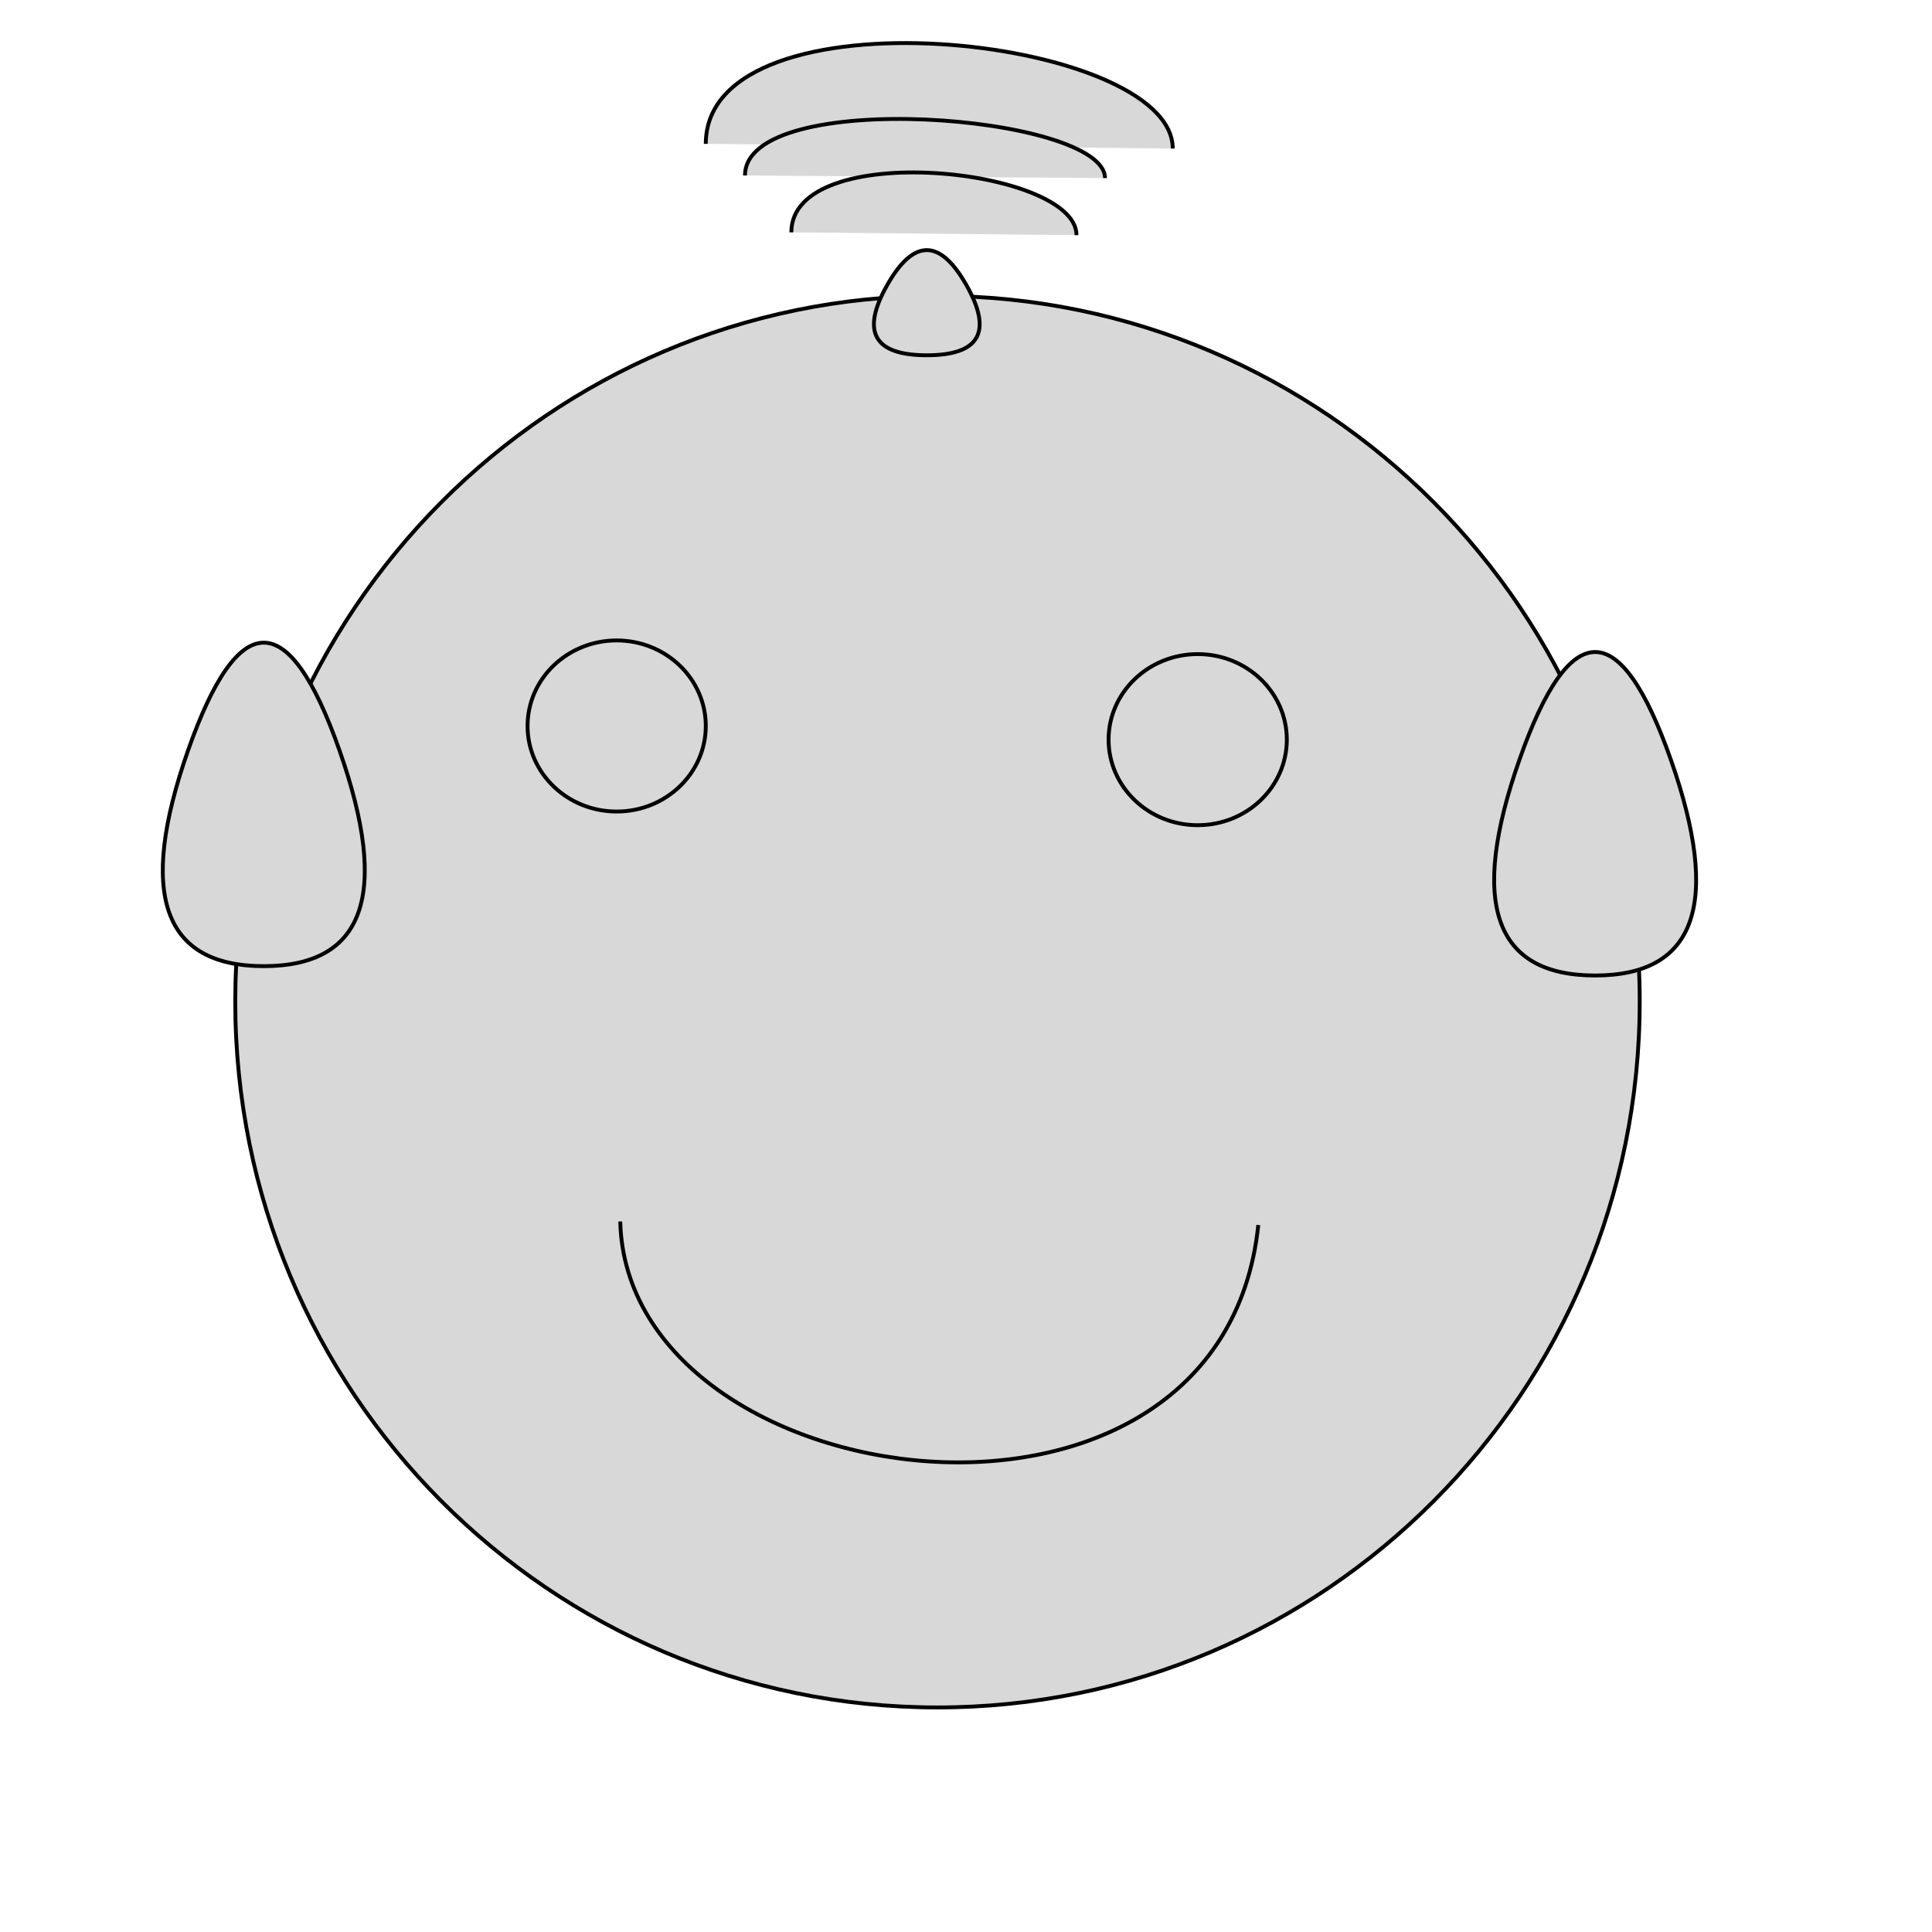
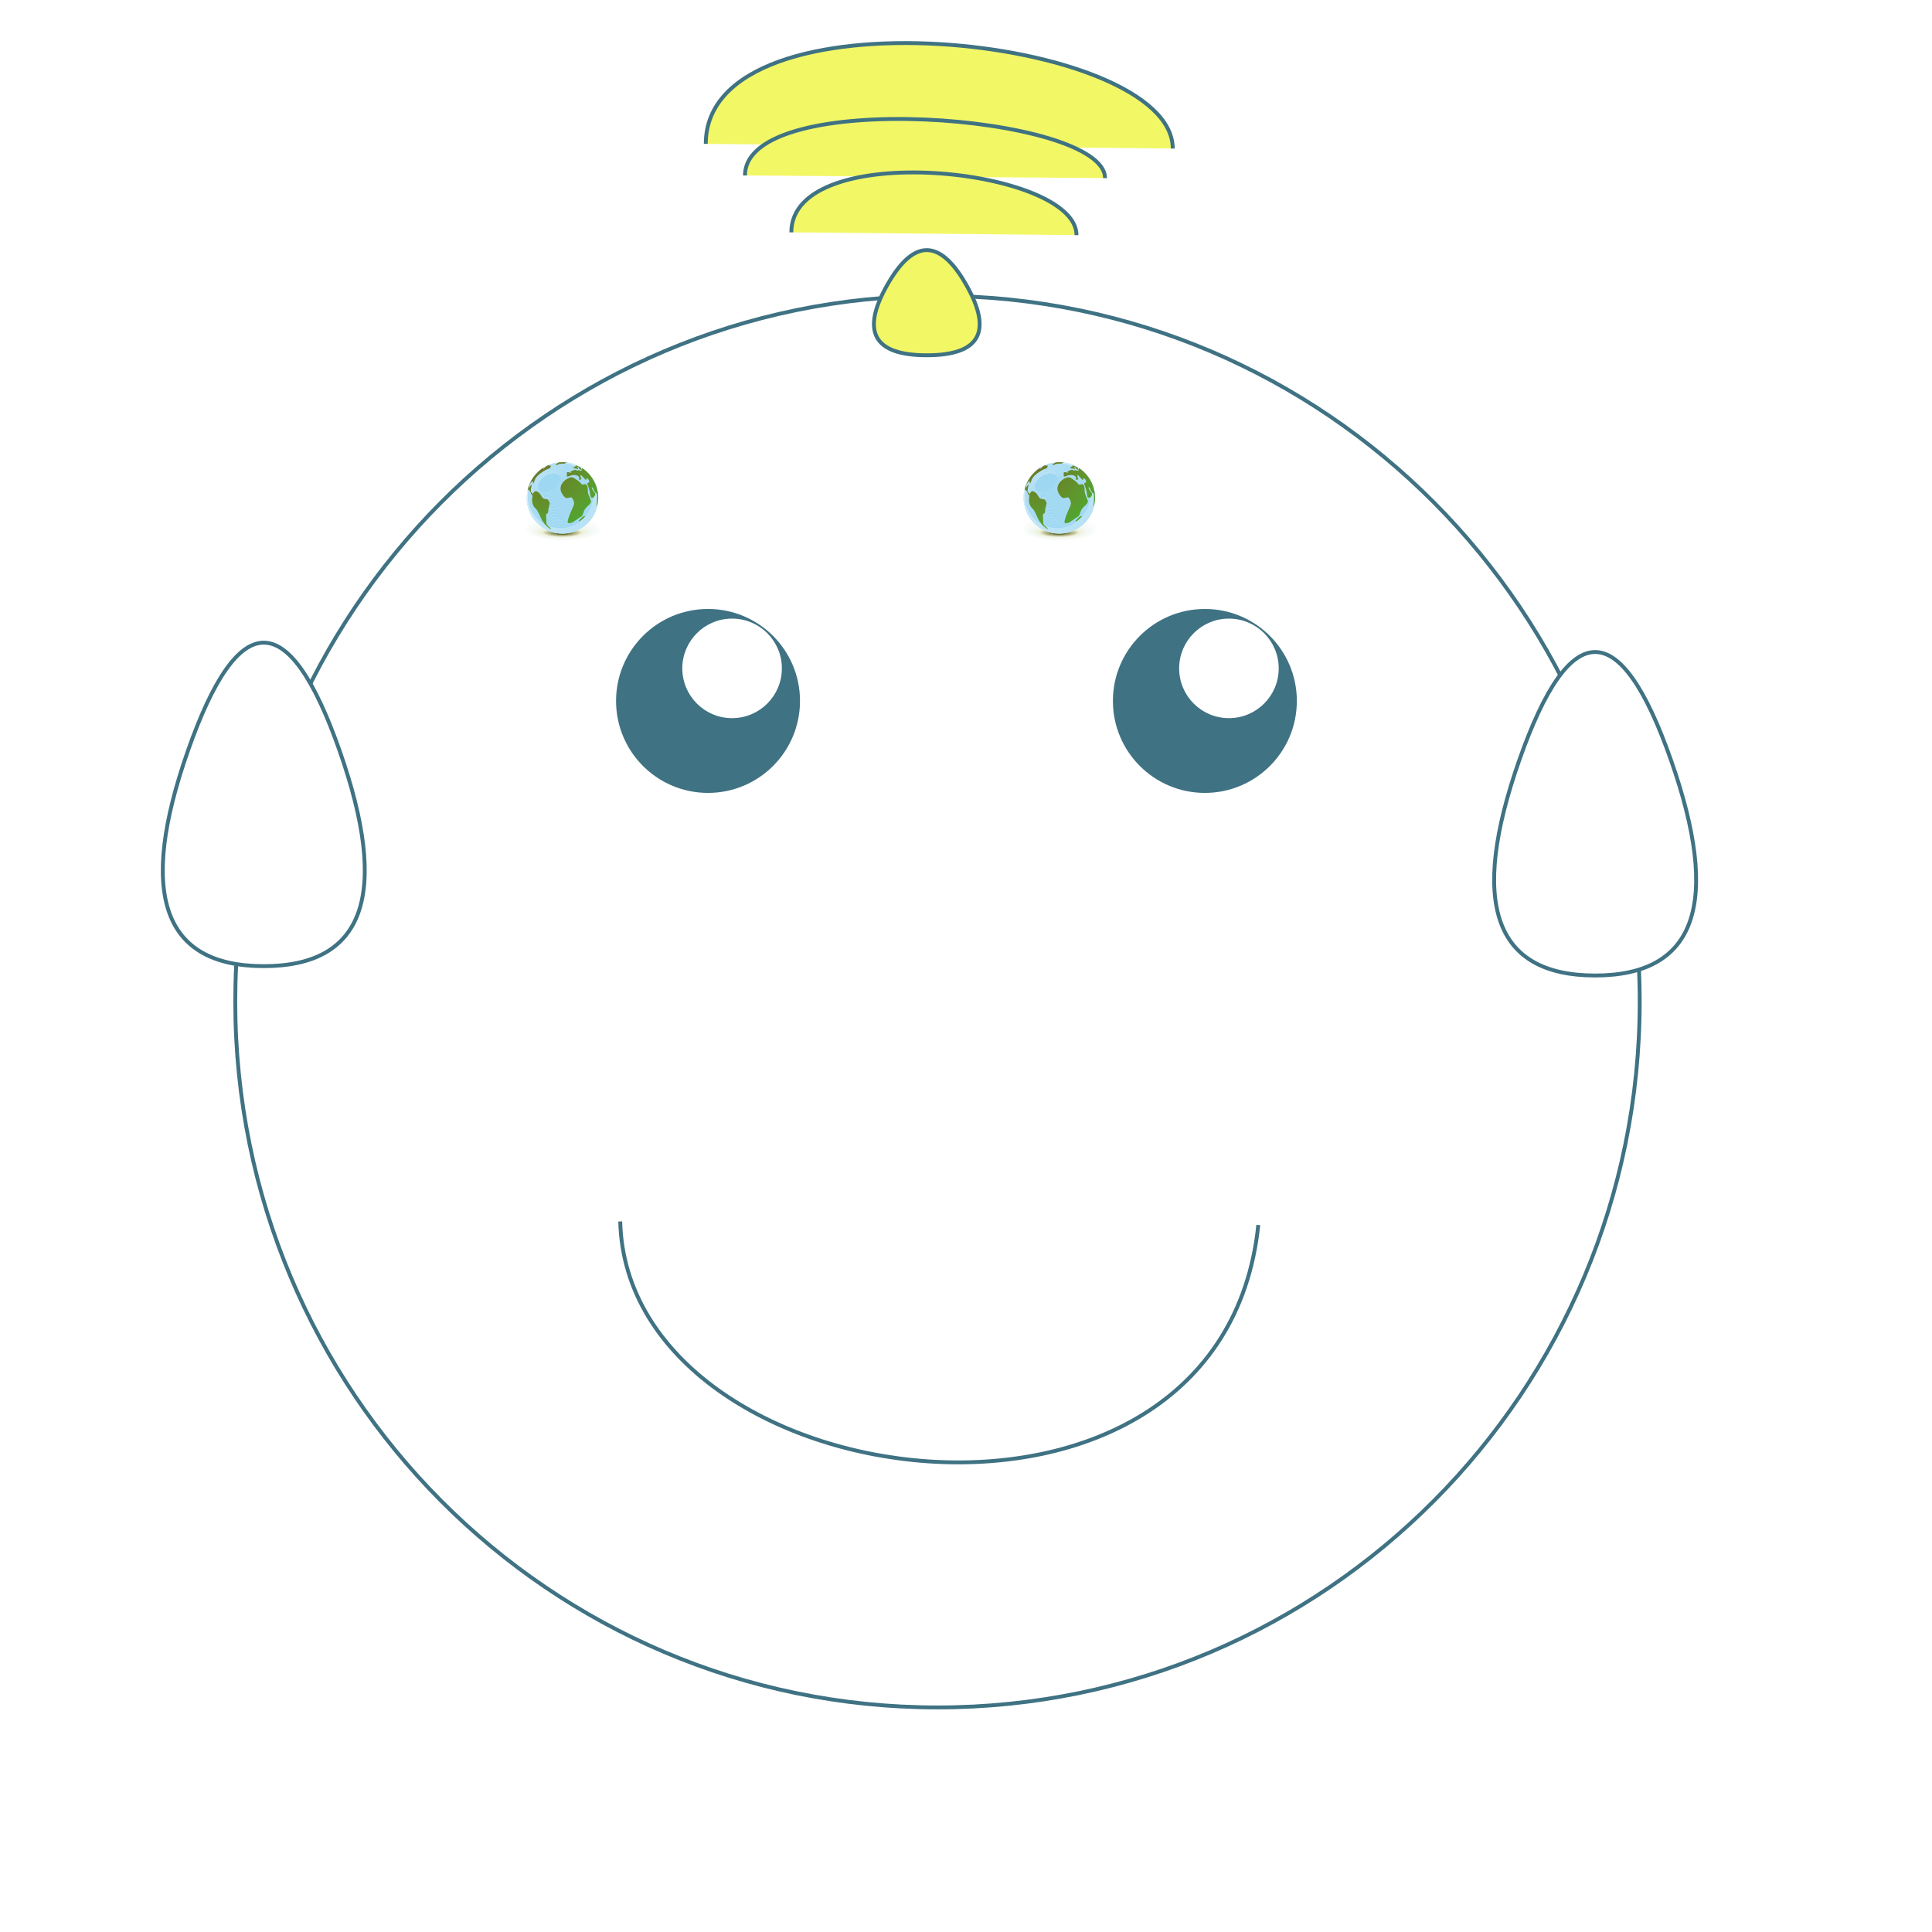
- <svg viewBox="0 0 500 500">
-   <path d="M 424.354 259.225 C 424.354 360.104 342.989 441.882 242.62 441.882 C 142.251 441.882 60.886 360.104 60.886 259.225 C 60.886 158.346 142.251 76.568 242.62 76.568 C 342.989 76.568 424.354 158.346 424.354 259.225 Z" style="fill: rgb(216, 216, 216); stroke: rgb(0, 0, 0);" />
-   <path style="fill: rgb(216, 216, 216); stroke: rgb(0, 0, 0);" d="M 307.177 171.107 C 311.371 170.888 318.48 172.521 321.476 175.642 C 324.452 178.74 325.911 185.427 325.166 189.697 C 324.438 193.872 320.576 198.897 317.325 201.034 C 314.443 202.928 310.5 203.534 307.177 202.848 C 303.57 202.103 298.796 199.172 296.568 196.046 C 294.366 192.955 293.521 187.794 293.801 184.256 C 294.053 181.066 295.36 177.814 297.491 175.642 C 299.727 173.36 303.511 171.297 307.177 171.107 Z" />
-   <ellipse style="fill: rgb(216, 216, 216); stroke: rgb(0, 0, 0);" cx="309.963" cy="191.421" rx="23.063" ry="22.14" />
-   <path style="fill: rgb(216, 216, 216); stroke: rgb(0, 0, 0);" d="M 303.505 38.438 C 303.505 9.067 182.656 -3.873 182.656 37.231" />
-   <path style="fill: rgb(216, 216, 216); stroke: rgb(0, 0, 0);" d="M 285.976 46.088 C 285.976 29.622 192.802 22.368 192.802 45.412" />
-   <path style="fill: rgb(216, 216, 216); stroke: rgb(0, 0, 0);" d="M 278.597 60.849 C 278.597 43.39 204.795 35.699 204.795 60.131" />
-   <path d="M 229.589 73.801 Q 239.852 55.659 250.115 73.801 L 250.115 73.801 Q 260.378 91.944 239.852 91.944 L 239.852 91.944 Q 219.326 91.944 229.589 73.801 Z" style="fill: rgb(216, 216, 216); stroke: rgb(0, 0, 0);" />
-   <path d="M 393.219 196.648 Q 412.823 140.836 432.426 196.648 L 432.426 196.648 Q 452.029 252.46 412.823 252.46 L 412.823 252.46 Q 373.616 252.46 393.219 196.648 Z" style="fill: rgb(216, 216, 216); stroke: rgb(0, 0, 0);" />
-   <path d="M 48.662 194.227 Q 68.266 138.415 87.869 194.227 L 87.869 194.227 Q 107.472 250.039 68.266 250.039 L 68.266 250.039 Q 29.059 250.039 48.662 194.227 Z" style="fill: rgb(216, 216, 216); stroke: rgb(0, 0, 0);" />
-   <ellipse style="fill: rgb(216, 216, 216); stroke: rgb(0, 0, 0);" cx="159.594" cy="187.884" rx="23.063" ry="22.14" />
-   <path style="fill: rgb(216, 216, 216); stroke: rgb(0, 0, 0);" d="M 160.516 316.113 C 162.278 388.26 316.054 409.209 325.646 317.035" />
+ <svg xmlns="http://www.w3.org/2000/svg" xmlns:xlink="http://www.w3.org/1999/xlink" viewBox="0 0 500 500">
+   <defs>
+     <linearGradient id="color-0" gradientUnits="userSpaceOnUse" gradientTransform="matrix(1, 0, 0, 1, 157.9196, 330.1535)">
+       <stop style="stop-color: rgb(63, 114, 131);" />
+     </linearGradient>
+     <linearGradient id="color-2" gradientUnits="userSpaceOnUse" gradientTransform="matrix(1.514405, 0, 0, 1.514405, 169.1926, 331.9226)">
+       <stop style="stop-color: rgb(255, 255, 255);" />
+     </linearGradient>
+     <symbol id="earth" viewBox="0 0 108.417 107.642">
+       <g transform="matrix(0.1898584, 0, 0, 0.1898584, 32.82687, 20.28366)">
+         <g transform="matrix(1, 0, 0, 1, -185.0218, -215.1657)">
+           <path d="m583.16 581.44c0 51.821-127.79 93.848-285.53 93.848-157.67 0-285.51-42.026-285.51-93.848 0-51.841 127.84-93.895 285.51-93.895 157.74 0.01 285.53 42.06 285.53 93.9z" style="fill: rgb(255, 255, 255);" />
+           <path d="m577.39 583c0 50.382-125.44 91.245-280.28 91.245-154.78 0-280.27-40.863-280.27-91.245 0-50.403 125.49-91.289 280.27-91.289 154.84 0.01 280.28 40.89 280.28 91.29z" style="fill: rgb(254, 255, 254);" />
+           <path d="m571.62 584.56c0 48.943-123.1 88.645-275.03 88.645-151.88 0-275.02-39.701-275.02-88.645 0-48.965 123.14-88.684 275.02-88.684 151.94 0 275.03 39.72 275.03 88.68z" style="fill: rgb(253, 254, 254);" />
+           <path d="m565.86 586.12c0 47.504-120.75 86.042-269.78 86.042-148.98 0-269.78-38.538-269.78-86.042 0-47.527 120.8-86.078 269.78-86.078 149.03 0.01 269.78 38.56 269.78 86.08z" style="fill: rgb(253, 254, 253);" />
+           <path d="m560.09 587.68c0 46.064-118.4 83.439-264.54 83.439-146.09 0-264.54-37.375-264.54-83.439 0-46.09 118.45-83.473 264.54-83.473 146.14 0 264.54 37.39 264.54 83.47z" style="fill: rgb(252, 253, 252);" />
+           <path d="m554.32 589.24c0 44.626-116.05 80.839-259.29 80.839-143.19 0-259.29-36.213-259.29-80.839 0-44.651 116.1-80.867 259.29-80.867 143.24 0.01 259.29 36.22 259.29 80.87z" style="fill: rgb(251, 253, 251);" />
+           <path d="m548.55 590.8c0 43.187-113.71 78.236-254.04 78.236-140.3 0-254.05-35.05-254.05-78.236 0-43.214 113.75-78.262 254.05-78.262 140.34 0 254.04 35.05 254.04 78.26z" style="fill: rgb(250, 252, 250);" />
+           <path d="m542.78 592.36c0 41.748-111.36 75.635-248.8 75.635-137.4 0-248.8-33.887-248.8-75.635 0-41.775 111.4-75.656 248.8-75.656 137.45 0.01 248.8 33.89 248.8 75.66z" style="fill: rgb(249, 252, 250);" />
+           <path d="m537.02 593.92c0 40.309-109.01 73.033-243.55 73.033-134.51 0-243.56-32.725-243.56-73.033 0-40.338 109.05-73.051 243.56-73.051 134.53 0 243.55 32.72 243.55 73.05z" style="fill: rgb(248, 251, 249);" />
+           <path d="m531.25 595.48c0 38.87-106.66 70.431-238.3 70.431-131.61 0-238.32-31.561-238.32-70.431 0-38.899 106.7-70.445 238.32-70.445 131.63 0 238.3 31.55 238.3 70.44z" style="fill: rgb(248, 251, 248);" />
+           <path d="m525.48 597.04c0 37.432-104.32 67.829-233.06 67.829-128.72 0-233.07-30.397-233.07-67.829 0-37.461 104.35-67.84 233.07-67.84 128.74 0 233.06 30.38 233.06 67.84z" style="fill: rgb(247, 251, 247);" />
+           <path d="m519.71 598.6c0 35.992-101.97 65.227-227.81 65.227-125.82 0-227.83-29.234-227.83-65.227 0-36.023 102-65.234 227.83-65.234 125.84 0 227.81 29.21 227.81 65.23z" style="fill: rgb(246, 250, 246);" />
+           <path d="m513.94 600.16c0 34.554-99.621 62.626-222.56 62.626-122.92 0-222.58-28.072-222.58-62.626 0-34.585 99.657-62.629 222.58-62.629 122.94 0.01 222.56 28.05 222.56 62.63z" style="fill: rgb(245, 250, 246);" />
+           <path d="m508.18 601.73c0 33.114-97.273 60.023-217.31 60.023-120.03 0-217.34-26.909-217.34-60.023 0-33.147 97.308-60.023 217.34-60.023 120.03-0.01 217.31 26.87 217.31 60.02z" style="fill: rgb(244, 249, 245);" />
+           <path d="m502.41 603.29c0 31.675-94.927 57.421-212.07 57.421-117.13 0-212.09-25.746-212.09-57.421 0-31.71 94.959-57.418 212.09-57.418 117.14 0 212.07 25.71 212.07 57.42z" style="fill: rgb(243, 249, 244);" />
+           <path d="m496.64 604.85c0 30.236-92.578 54.82-206.82 54.82s-206.85-24.584-206.85-54.82c0-30.271 92.61-54.813 206.85-54.813 114.24-0.01 206.82 24.53 206.82 54.81z" style="fill: rgb(242, 248, 243);" />
+           <path d="m490.87 606.41c0 28.797-90.231 52.218-201.57 52.218s-201.6-23.421-201.6-52.218c0-28.834 90.262-52.207 201.6-52.207s201.57 23.37 201.57 52.21z" style="fill: rgb(241, 248, 242);" />
+           <path d="m487.26 606.86c0 28.104-88.612 50.964-197.95 50.964s-197.98-22.859-197.98-50.964c0-28.144 88.641-50.956 197.98-50.956 109.33 0 197.95 22.81 197.95 50.96z" style="fill: rgb(241, 247, 240);" />
+           <path d="m483.64 607.3c0 27.412-86.992 49.71-194.33 49.71s-194.36-22.298-194.36-49.71c0-27.453 87.021-49.705 194.36-49.705s194.33 22.25 194.33 49.7z" style="fill: rgb(240, 247, 238);" />
+           <path d="m480.02 607.75c0 26.72-85.373 48.457-190.72 48.457-105.34 0-190.74-21.737-190.74-48.457 0-26.762 85.4-48.453 190.74-48.453 105.35 0 190.72 21.69 190.72 48.45z" style="fill: rgb(240, 246, 236);" />
+           <path d="m476.4 608.2c0 26.027-83.753 47.203-187.1 47.203-103.34 0-187.12-21.176-187.12-47.203 0-26.071 83.78-47.201 187.12-47.201 103.35 0 187.1 21.13 187.1 47.2z" style="fill: rgb(239, 245, 234);" />
+           <path d="m472.79 608.65c0 25.335-82.134 45.949-183.48 45.949-101.34 0-183.5-20.614-183.5-45.949 0-25.381 82.159-45.95 183.5-45.95s183.48 20.57 183.48 45.95z" style="fill: rgb(239, 245, 232);" />
+           <path d="m469.17 609.1c0 24.643-80.515 44.695-179.86 44.695-99.342 0-179.88-20.053-179.88-44.695 0-24.69 80.539-44.699 179.88-44.699 99.35 0 179.86 20.01 179.86 44.7z" style="fill: rgb(238, 244, 230);" />
+           <path d="m465.55 609.55c0 23.95-78.895 43.441-176.24 43.441-97.342 0-176.26-19.491-176.26-43.441 0-24 78.918-43.448 176.26-43.448 97.35 0 176.24 19.45 176.24 43.45z" style="fill: rgb(238, 243, 228);" />
+           <path d="m461.94 610c0 23.258-77.276 42.188-172.62 42.188-95.341 0-172.64-18.93-172.64-42.188 0-23.311 77.298-42.197 172.64-42.197 95.34 0 172.62 18.89 172.62 42.2z" style="fill: rgb(237, 243, 225);" />
+           <path d="m458.32 610.45c0 22.565-75.657 40.936-169 40.936-93.341 0-169.02-18.37-169.02-40.936 0-22.619 75.678-40.945 169.02-40.945 93.34 0 169 18.33 169 40.95z" style="fill: rgb(237, 242, 223);" />
+           <path d="m454.7 610.9c0 21.873-74.037 39.682-165.38 39.682-91.341 0-165.4-17.809-165.4-39.682 0-21.929 74.057-39.694 165.4-39.694 91.34-0.01 165.38 17.76 165.38 39.69z" style="fill: rgb(236, 241, 221);" />
+           <path d="m451.08 611.35c0 21.181-72.418 38.428-161.76 38.428-89.341 0-161.78-17.247-161.78-38.428 0-21.238 72.437-38.443 161.78-38.443 89.35-0.01 161.76 17.2 161.76 38.44z" style="fill: rgb(235, 241, 219);" />
+           <path d="m447.47 611.8c0 20.488-70.799 37.174-158.14 37.174s-158.16-16.686-158.16-37.174c0-20.548 70.816-37.192 158.16-37.192 87.34-0.01 158.14 16.64 158.14 37.19z" style="fill: rgb(235, 240, 217);" />
+           <path d="m443.85 612.24c0 19.796-69.179 35.92-154.52 35.92s-154.54-16.124-154.54-35.92c0-19.857 69.195-35.94 154.54-35.94 85.34 0 154.52 16.09 154.52 35.94z" style="fill: rgb(234, 240, 215);" />
+           <path d="m440.23 612.69c0 19.104-67.56 34.667-150.91 34.667-83.34 0-150.92-15.563-150.92-34.667 0-19.166 67.575-34.688 150.92-34.688 83.35 0 150.91 15.53 150.91 34.69z" style="fill: rgb(234, 239, 213);" />
+           <path d="m436.62 613.14c0 18.411-65.939 33.413-147.29 33.413-81.34 0-147.29-15.002-147.29-33.413 0-18.476 65.955-33.438 147.29-33.438 81.35 0 147.29 14.97 147.29 33.44z" style="fill: rgb(233, 238, 210);" />
+           <path d="m433 613.59c0 17.719-64.32 32.159-143.67 32.159-79.34 0-143.67-14.44-143.67-32.159 0-17.785 64.334-32.187 143.67-32.187 79.35 0 143.67 14.41 143.67 32.19z" style="fill: rgb(233, 238, 208);" />
+           <path d="m426.86 614.05c0 16.96-61.575 30.783-137.53 30.783-75.952 0-137.54-13.823-137.54-30.783 0-17.025 61.588-30.814 137.54-30.814 75.96 0 137.53 13.79 137.53 30.81z" style="fill: rgb(224, 228, 196);" />
+           <path d="m420.73 614.52c0 16.2-58.828 29.405-131.4 29.405-72.564 0-131.41-13.205-131.41-29.405 0-16.267 58.843-29.442 131.41-29.442 72.57 0 131.4 13.17 131.4 29.44z" style="fill: rgb(215, 219, 183);" />
+           <path d="m414.6 614.98c0 15.441-56.083 28.029-125.26 28.029s-125.27-12.588-125.27-28.029c0-15.507 56.097-28.07 125.27-28.07 69.17 0 125.26 12.56 125.26 28.07z" style="fill: rgb(207, 210, 171);" />
+           <path d="m408.46 615.44c0 14.682-53.337 26.652-119.13 26.652-65.789 0-119.14-11.971-119.14-26.652 0-14.748 53.352-26.699 119.14-26.699 65.8 0 119.13 11.96 119.13 26.7z" style="fill: rgb(198, 201, 159);" />
+           <path d="m402.33 615.91c0 13.924-50.591 25.275-113 25.275-62.402 0-113.01-11.352-113.01-25.275 0-13.988 50.606-25.326 113.01-25.326 62.41 0.01 113 11.35 113 25.34z" style="fill: rgb(190, 192, 148);" />
+           <path d="m396.19 616.37c0 13.165-47.845 23.899-106.86 23.899-59.014 0-106.88-10.734-106.88-23.899 0-13.229 47.86-23.954 106.88-23.954s106.86 10.72 106.86 23.95z" style="fill: rgb(182, 184, 137);" />
+           <path d="m390.06 616.83c0 12.405-45.1 22.522-100.73 22.522-55.626 0-100.74-10.117-100.74-22.522 0-12.47 45.115-22.582 100.74-22.582 55.63 0 100.73 10.11 100.73 22.58z" style="fill: rgb(173, 176, 126);" />
+           <path d="m383.93 617.3c0 11.646-42.354 21.146-94.593 21.146s-94.608-9.499-94.608-21.146c0-11.71 42.369-21.21 94.608-21.21 52.23 0 94.59 9.5 94.59 21.21z" style="fill: rgb(165, 168, 115);" />
+           <path d="m377.79 617.76c0 10.888-39.607 19.77-88.458 19.77s-88.475-8.882-88.475-19.77c0-10.951 39.624-19.838 88.475-19.838 48.84 0 88.45 8.89 88.45 19.84z" style="fill: rgb(157, 160, 105);" />
+           <path d="m371.66 618.22c0 10.128-36.862 18.393-82.324 18.393-45.463 0-82.341-8.265-82.341-18.393 0-10.192 36.878-18.466 82.341-18.466 45.46 0.01 82.32 8.28 82.32 18.47z" style="fill: rgb(149, 152, 95);" />
+           <path d="m365.52 618.69c0 9.369-34.116 17.017-76.19 17.017-42.075 0-76.208-7.647-76.208-17.017 0-9.433 34.133-17.094 76.208-17.094 42.08-0.01 76.19 7.65 76.19 17.09z" style="fill: rgb(142, 145, 86);" />
+           <path d="m359.39 619.15c0 8.611-31.37 15.64-70.055 15.64-38.688 0-70.075-7.028-70.075-15.64 0-8.673 31.387-15.721 70.075-15.721 38.68 0 70.05 7.05 70.05 15.72z" style="fill: rgb(135, 138, 77);" />
+           <path d="m353.26 619.61c0 7.852-28.624 14.263-63.92 14.263-35.3 0-63.942-6.411-63.942-14.263 0-7.914 28.642-14.35 63.942-14.35 35.29 0 63.92 6.44 63.92 14.35z" style="fill: rgb(127, 131, 68);" />
+           <path d="m347.12 620.08c0 7.093-25.879 12.887-57.786 12.887-31.913 0-57.809-5.794-57.809-12.887 0-7.154 25.896-12.978 57.809-12.978 31.91 0 57.79 5.82 57.79 12.98z" style="fill: rgb(120, 125, 60);" />
+           <path d="m340.99 620.54c0 6.333-23.132 11.509-51.651 11.509-28.525 0-51.675-5.176-51.675-11.509 0-6.396 23.15-11.605 51.675-11.605 28.52 0 51.65 5.2 51.65 11.6z" style="fill: rgb(113, 119, 53);" />
+           <path d="m334.85 621c0 5.574-20.387 10.133-45.517 10.133-25.137 0-45.542-4.559-45.542-10.133 0-5.636 20.405-10.233 45.542-10.233 25.14 0 45.52 4.6 45.52 10.23z" style="fill: rgb(106, 113, 46);" />
+         </g>
+         <g style="fill: rgb(157, 215, 242);" transform="matrix(1, 0, 0, 1, -185.0218, -215.1657)">
+           <path d="m547.5 364.85c0 141.67-114.82 256.51-256.49 256.51-141.66 0-256.48-114.84-256.48-256.51 0-141.64 114.83-256.51 256.48-256.51 141.67-0.01 256.49 114.86 256.49 256.51z" />
+           <path d="m546.43 364.37c0 141.32-114.54 255.88-255.86 255.88-141.3 0-255.85-114.56-255.85-255.88 0-141.29 114.54-255.88 255.85-255.88 141.32 0.01 255.86 114.59 255.86 255.88z" />
+           <path d="m545.36 363.9c0 140.97-114.25 255.24-255.22 255.24-140.95 0-255.21-114.27-255.21-255.24 0-140.94 114.26-255.24 255.21-255.24 140.97 0 255.22 114.3 255.22 255.24z" />
+           <path d="m544.3 363.43c0 140.62-113.97 254.6-254.58 254.6-140.6 0-254.58-113.98-254.58-254.6 0-140.59 113.98-254.6 254.58-254.6 140.61 0 254.58 114.01 254.58 254.6z" />
+           <path d="m543.23 362.96c0 140.27-113.68 253.96-253.95 253.96-140.25 0-253.94-113.7-253.94-253.96 0-140.24 113.69-253.96 253.94-253.96 140.27-0.01 253.95 113.72 253.95 253.96z" />
+           <path d="m542.16 362.48c0 139.92-113.4 253.33-253.31 253.33-139.9 0-253.3-113.41-253.3-253.33 0-139.88 113.41-253.32 253.3-253.32 139.91 0 253.31 113.44 253.31 253.32z" />
+           <path d="m541.1 362.01c0 139.56-113.11 252.69-252.67 252.69-139.54 0-252.67-113.13-252.67-252.69 0-139.53 113.12-252.68 252.67-252.68 139.55-0.01 252.67 113.15 252.67 252.68z" />
+           <path d="m540.03 361.54c0 139.21-112.83 252.05-252.04 252.05-139.19 0-252.03-112.84-252.03-252.05 0-139.18 112.84-252.05 252.03-252.05 139.21 0 252.04 112.87 252.04 252.05z" />
+           <path d="m538.96 361.06c0 138.86-112.54 251.42-251.4 251.42-138.84 0-251.4-112.56-251.4-251.42 0-138.83 112.55-251.41 251.4-251.41 138.86 0.01 251.4 112.59 251.4 251.41z" />
+           <path d="m537.9 360.59c0 138.51-112.26 250.78-250.76 250.78-138.49 0-250.76-112.27-250.76-250.78 0-138.48 112.27-250.77 250.76-250.77 138.5 0 250.76 112.29 250.76 250.77z" />
+           <path d="m536.83 360.12c0 138.16-111.98 250.14-250.12 250.14s-250.12-111.98-250.12-250.14c0-138.12 111.98-250.13 250.12-250.13 138.14-0.01 250.12 112 250.12 250.13z" />
+           <path d="m535.76 359.64c0 137.81-111.69 249.51-249.49 249.51-137.79 0-249.49-111.7-249.49-249.51 0-137.77 111.7-249.49 249.49-249.49 137.8 0 249.49 111.72 249.49 249.49z" />
+           <path d="m534.69 359.17c0 137.46-111.4 248.87-248.85 248.87-137.44 0-248.85-111.41-248.85-248.87 0-137.42 111.42-248.86 248.85-248.86 137.45 0.01 248.85 111.44 248.85 248.86z" />
+           <path d="m533.63 358.7c0 137.1-111.12 248.23-248.21 248.23-137.08 0-248.21-111.13-248.21-248.23 0-137.07 111.13-248.22 248.21-248.22 137.09 0 248.21 111.15 248.21 248.22z" />
+           <path d="m532.56 358.23c0 136.75-110.84 247.59-247.58 247.59-136.73 0-247.58-110.84-247.58-247.59 0-136.72 110.85-247.58 247.58-247.58 136.74 0 247.58 110.86 247.58 247.58z" />
+           <path d="m531.49 357.75c0 136.4-110.55 246.96-246.94 246.96-136.38 0-246.94-110.56-246.94-246.96 0-136.37 110.56-246.94 246.94-246.94 136.39 0 246.94 110.58 246.94 246.94z" />
+           <path d="m530.43 357.28c0 136.05-110.27 246.32-246.3 246.32s-246.31-110.27-246.31-246.32c0-136.02 110.28-246.3 246.31-246.3s246.3 110.28 246.3 246.3z" />
+           <path d="m529.36 356.81c0 135.7-109.98 245.68-245.67 245.68-135.68 0-245.67-109.98-245.67-245.68 0-135.66 109.99-245.66 245.67-245.66 135.69-0.01 245.67 109.99 245.67 245.66z" />
+           <path d="m528.29 356.34c0 135.35-109.7 245.05-245.03 245.05s-245.03-109.7-245.03-245.05c0-135.31 109.71-245.03 245.03-245.03 135.34 0 245.03 109.71 245.03 245.03z" />
+           <path d="m527.23 355.86c0 135-109.41 244.41-244.39 244.41s-244.4-109.42-244.4-244.41c0-134.96 109.42-244.39 244.4-244.39 134.97 0 244.39 109.43 244.39 244.39z" />
+           <path d="m526.16 355.39c0 134.64-109.13 243.77-243.76 243.77-134.62 0-243.76-109.13-243.76-243.77 0-134.61 109.14-243.75 243.76-243.75 134.63 0 243.76 109.14 243.76 243.75z" />
+           <path d="m525.09 354.92c0 134.29-108.84 243.14-243.12 243.14-134.27 0-243.12-108.84-243.12-243.14 0-134.26 108.85-243.11 243.12-243.11 134.28-0.01 243.12 108.85 243.12 243.11z" />
+           <path d="m524.02 354.44c0 133.94-108.56 242.5-242.48 242.5s-242.49-108.56-242.49-242.5c0-133.9 108.57-242.48 242.49-242.48 133.93 0.01 242.48 108.58 242.48 242.48z" />
+           <path d="m522.96 353.97c0 133.59-108.27 241.86-241.84 241.86s-241.85-108.27-241.85-241.86c0-133.55 108.28-241.84 241.85-241.84 133.56 0 241.84 108.29 241.84 241.84z" />
+           <path d="m521.89 353.5c0 133.24-107.99 241.22-241.21 241.22s-241.22-107.99-241.22-241.22c0-133.2 108-241.2 241.22-241.2s241.21 108 241.21 241.2z" />
+           <path d="m520.82 353.02c0 132.89-107.7 240.59-240.57 240.59-132.86 0-240.58-107.7-240.58-240.59 0-132.85 107.72-240.56 240.58-240.56 132.87 0 240.57 107.71 240.57 240.56z" />
+           <path d="m519.76 352.55c0 132.54-107.42 239.95-239.93 239.95s-239.94-107.42-239.94-239.95c0-132.5 107.43-239.92 239.94-239.92s239.93 107.42 239.93 239.92z" />
+           <path d="m518.69 352.08c0 132.18-107.14 239.31-239.3 239.31s-239.31-107.13-239.31-239.31c0-132.15 107.15-239.28 239.31-239.28 132.17 0 239.3 107.13 239.3 239.28z" />
+           <path d="m517.62 351.61c0 131.83-106.85 238.68-238.66 238.68s-238.67-106.84-238.67-238.68c0-131.8 106.86-238.65 238.67-238.65s238.66 106.85 238.66 238.65z" />
+           <path d="m516.56 351.13c0 131.48-106.56 238.04-238.02 238.04s-238.04-106.56-238.04-238.04c0-131.44 106.58-238.01 238.04-238.01 131.45 0 238.02 106.57 238.02 238.01z" />
+           <path d="m515.49 350.66c0 131.13-106.28 237.4-237.38 237.4-131.11 0-237.4-106.27-237.4-237.4 0-131.09 106.29-237.37 237.4-237.37 131.1 0 237.38 106.28 237.38 237.37z" />
+           <path d="m514.42 350.19c0 130.78-106 236.76-236.75 236.76-130.76 0-236.76-105.99-236.76-236.76 0-130.74 106.01-236.73 236.76-236.73 130.76 0 236.75 105.99 236.75 236.73z" />
+           <path d="m513.36 349.72c0 130.43-105.71 236.13-236.11 236.13s-236.13-105.7-236.13-236.13c0-130.39 105.72-236.09 236.13-236.09 130.39-0.01 236.11 105.7 236.11 236.09z" />
+           <path d="m512.29 349.24c0 130.08-105.43 235.49-235.47 235.49-130.05 0-235.49-105.42-235.49-235.49 0-130.04 105.44-235.46 235.49-235.46 130.04 0.01 235.47 105.42 235.47 235.46z" />
+           <path d="m511.22 348.77c0 129.72-105.14 234.85-234.84 234.85s-234.86-105.13-234.86-234.85c0-129.69 105.16-234.82 234.86-234.82s234.84 105.13 234.84 234.82z" />
+           <path d="m510.16 348.3c0 129.37-104.86 234.22-234.2 234.22-129.35 0-234.22-104.84-234.22-234.22 0-129.33 104.87-234.18 234.22-234.18 129.34 0 234.2 104.84 234.2 234.18z" />
+           <path d="m509.09 347.82c0 129.02-104.57 233.58-233.56 233.58-129 0-233.58-104.56-233.58-233.58 0-128.98 104.59-233.54 233.58-233.54s233.56 104.56 233.56 233.54z" />
+           <path d="m502.43 343.94c0.469 126.16-101.74 229-228.29 229.74-126.55 0.737-229.54-100.91-230.01-227.07-0.47-126.13 101.75-228.97 228.31-229.7 126.55-0.74 229.52 100.91 229.99 227.03z" />
+           <path d="m495.78 340.06c0.938 123.31-98.911 224.43-223.02 225.91-124.11 1.475-225.5-97.259-226.44-220.56-0.939-123.27 98.923-224.39 223.03-225.87s225.49 97.26 226.43 220.52z" />
+           <path d="m489.12 336.18c1.408 120.45-96.081 219.86-217.74 222.07-121.67 2.212-221.45-93.608-222.86-214.06-1.409-120.41 96.091-219.82 217.76-222.03 121.66-2.2 221.43 93.61 222.84 214.02z" />
+           <path d="m482.46 332.3c1.877 117.6-93.251 215.28-212.47 218.23s-217.4-89.95-219.28-207.54c-1.881-117.56 93.26-215.25 212.48-218.2 119.22-2.94 217.39 89.96 219.27 207.51z" />
+           <path d="m475.81 328.42c2.346 114.74-90.42 210.71-207.2 214.39-116.78 3.69-213.36-86.3-215.71-201.03-2.348-114.7 90.427-210.67 207.21-214.36 116.78-3.68 213.35 86.31 215.7 201z" />
+           <path d="m469.15 324.54c2.815 111.88-87.589 206.13-201.92 210.56-114.34 4.424-209.32-82.656-212.14-194.53-2.817-111.85 87.595-206.1 201.93-210.52s209.31 82.66 212.13 194.49z" />
+           <path d="m462.49 320.66c3.284 109.03-84.759 201.56-196.65 206.72s-205.27-79-208.56-188.02c-3.287-108.99 84.764-201.52 196.66-206.69 111.9-5.15 205.26 79.01 208.55 187.99z" />
+           <path d="m455.84 316.78c3.754 106.17-81.928 196.98-191.38 202.88s-201.23-75.35-204.99-181.51c-3.756-106.13 81.932-196.95 191.38-202.85 109.46-5.89 201.23 75.36 204.99 181.48z" />
+           <path d="m449.18 312.9c4.224 103.31-79.097 192.41-186.1 199.04-107.01 6.636-197.19-71.704-201.42-175-4.225-103.28 79.1-192.37 186.11-199.01 107.01-6.63 197.18 71.71 201.41 174.97z" />
+           <path d="m442.52 309.02c4.692 100.46-76.267 187.83-180.83 195.2-104.56 7.373-193.14-68.054-197.84-168.5-4.694-100.42 76.269-187.8 180.83-195.18 104.58-7.35 193.14 68.08 197.84 168.48z" />
+           <path d="m435.87 305.15c5.161 97.602-73.436 183.26-175.56 191.37s-189.1-64.403-194.27-161.99c-5.164-97.565 73.437-183.22 175.56-191.34 102.13-8.11 189.1 64.4 194.27 161.96z" />
+           <path d="m429.21 301.27c5.631 94.746-70.604 178.68-170.28 187.53-99.676 8.848-185.06-60.752-190.69-155.48-5.633-94.709 70.604-178.65 170.28-187.5 99.69-8.84 185.05 60.75 190.69 155.45z" />
+           <path d="m422.55 297.39c6.1 91.89-67.774 174.11-165.01 183.69-97.233 9.584-181.01-57.103-187.12-148.97-6.103-91.854 67.773-174.07 165.01-183.67 97.25-9.57 181.01 57.11 187.12 148.95z" />
+           <path d="m415.9 293.51c6.569 89.033-64.943 169.53-159.73 179.85-94.79 10.322-176.97-53.452-183.54-142.46-6.572-88.997 64.941-169.5 159.73-179.83 94.79-10.31 176.96 53.45 183.54 142.44z" />
+           <path d="m409.24 289.63c7.039 86.177-62.112 164.96-154.46 176.02-92.346 11.06-172.92-49.801-179.97-135.95-7.042-86.141 62.109-164.92 154.46-175.99 92.36-11.06 172.92 49.79 179.97 135.92z" />
+           <path d="m402.58 285.75c7.508 83.321-59.282 160.38-149.19 172.18-89.902 11.797-168.88-46.15-176.39-129.44-7.511-83.285 59.277-160.35 149.18-172.16 89.92-11.79 168.88 46.15 176.4 129.42z" />
+           <path d="m395.93 281.87c7.977 80.465-56.451 155.81-143.91 168.34-87.46 12.53-164.84-42.5-172.82-122.94-7.981-80.429 56.445-155.78 143.91-168.32 87.47-12.52 164.83 42.51 172.82 122.92z" />
+           <path d="m389.27 277.99c8.445 77.608-53.621 151.23-138.64 164.5-85.016 13.271-160.79-38.849-169.24-116.43-8.45-77.573 53.614-151.2 138.63-164.48 85.03-13.26 160.79 38.85 169.25 116.41z" />
+           <path d="m382.61 274.11c8.915 74.752-50.79 146.66-133.37 160.66-82.56 14.01-156.74-35.2-165.66-109.92-8.92-74.716 50.782-146.63 133.36-160.65 82.58-13.99 156.74 35.21 165.67 109.91z" />
+           <path d="m375.96 270.23c9.385 71.896-47.959 142.08-128.09 156.83-80.13 14.74-152.71-31.55-162.1-103.42-9.389-71.86 47.95-142.05 128.08-156.81 80.15-14.73 152.71 31.56 162.11 103.4z" />
+           <path d="m369.3 266.35c9.854 69.04-45.129 137.51-122.82 152.99-77.685 15.483-148.66-27.897-158.52-96.902-9.859-69.004 45.118-137.48 122.8-152.97 77.71-15.47 148.67 27.9 158.54 96.88z" />
+           <path d="m362.64 262.47c10.323 66.184-42.298 132.93-117.54 149.15-75.241 16.22-144.61-24.247-154.95-90.394-10.328-66.148 42.286-132.9 117.53-149.14 75.27-16.2 144.62 24.25 154.96 90.38z" />
+           <path d="m355.99 258.59c10.792 63.327-39.467 128.36-112.27 145.31-72.798 16.958-140.57-20.596-151.37-83.886-10.798-63.292 39.454-128.33 112.25-145.3 72.82-16.93 140.58 20.61 151.39 83.88z" />
+           <path d="m349.33 254.71c11.261 60.471-36.637 123.78-107 141.48-70.355 17.695-136.52-16.946-147.8-77.377-11.267-60.436 36.623-123.76 106.98-141.46 70.39-17.68 136.54 16.95 147.82 77.36z" />
+           <path d="m342.68 250.83c11.731 57.615-33.806 119.21-101.72 137.64-67.911 18.433-132.48-13.295-144.22-70.869-11.737-57.58 33.791-119.18 101.7-137.63 67.93-18.41 132.48 13.31 144.24 70.86z" />
+           <path d="m336.02 246.95c12.2 54.759-30.975 114.63-96.451 133.8-65.468 19.169-128.44-9.645-140.65-64.36-12.206-54.724 30.958-114.61 96.429-133.79 65.49-19.15 128.45 9.65 140.67 64.35z" />
+           <path d="m329.36 243.07c12.669 51.902-28.145 110.06-91.178 129.96-63.024 19.907-124.39-5.994-137.08-57.852-12.675-51.868 28.127-110.03 91.154-129.95 63.07-19.89 124.42 6 137.11 57.84z" />
+           <path d="m322.7 239.19c13.139 49.045-25.313 105.48-85.904 126.13-60.581 20.644-120.35-2.343-133.5-51.343-13.145-49.012 25.295-105.46 85.878-126.12 60.61-20.63 120.36 2.35 133.52 51.33z" />
+           <path d="m316.05 235.31c13.607 46.189-22.483 100.91-80.63 122.29-58.138 21.382-116.3 1.308-129.93-44.834-13.614-46.155 22.463-100.88 80.604-122.28 58.18-21.37 116.33-1.31 129.96 44.82z" />
+           <path d="m309.39 231.43c14.076 43.333-19.652 96.332-75.357 118.45-55.694 22.119-112.26 4.958-126.35-38.326-14.083-43.299 19.632-96.31 75.328-118.44 55.73-22.09 112.28-4.95 126.38 38.32z" />
+           <path d="m302.74 227.55c14.546 40.477-16.822 91.757-70.084 114.61-53.25 22.856-108.22 8.608-122.78-31.817-14.553-40.443 16.8-91.735 70.053-114.61 53.29-22.82 108.23-8.59 122.81 31.82z" />
+           <path d="m296.08 223.67c15.016 37.621-13.991 87.182-64.81 110.78-50.807 23.593-104.17 12.259-119.2-25.31-15.022-37.587 13.968-87.16 64.778-110.77 50.84-23.57 104.19-12.25 119.23 25.3z" />
+           <path d="m289.42 219.79c15.484 34.765-11.16 82.607-59.537 106.94-48.363 24.331-100.13 15.91-115.63-18.801-15.492-34.731 11.136-82.586 59.502-106.94 48.41-24.3 100.16-15.9 115.67 18.8z" />
+           <path d="m282.77 215.91c15.954 31.908-8.329 78.032-54.263 103.1-45.92 25.068-96.084 19.56-112.06-12.292-15.961-31.875 8.304-78.012 54.227-103.1 45.96-25.04 96.1-19.55 112.09 12.29z" />
+           <path d="m276.11 212.03c16.423 29.052-5.499 73.457-48.99 99.262-43.477 25.806-92.04 23.211-108.48-5.784-16.431-29.019 5.473-73.437 48.952-99.261 43.52-25.78 92.07-23.2 108.52 5.78z" />
+           <path d="m269.45 208.15c16.892 26.196-2.668 68.882-43.716 95.425-41.033 26.542-87.996 26.861-104.91 0.725-16.9-26.163 2.641-68.863 43.677-95.425 41.09-26.52 88.03-26.85 104.95-0.73z" />
+         </g>
+         <path d="m543.8 321.47c-5.526-25.818-5.627-26.308-10.376-40.069-9.316-23.768-9.684-24.705-16.645-37.733-12.547-21.262-13.28-22.538-22.594-34.799-14.712-17.766-16.259-19.621-28.534-31.342-6.992-6.147-16.558-14.065-23.91-19.743v-0.022c-9.376-6.534-9.376-6.534-18.004-11.923l1.784 1.11c7.823 5.247 8.752 6.288 10.142 7.89-1.183-0.439-2.752-1.001-3.904-1.46-0.411 0.338-0.948 0.825-1.37 1.194 4.15 16.378-10.886 17.022-13.602 15.551-5.703-3.004-6.9-3.647-9.882-4.176-4.774-0.848-8.653 4.147-13.635 2.067-10.771-4.495-10.771-4.495-11.501-4.553-0.786-0.064-1.82-0.064-2.584 0.039-2.243 0.305-30.567 9.389-30.38 15.472 0.064 2.783 3.756 5.362 5.798 7.236-17.344-6.338-36.184-9.814-32.204 1.275 0.403 1.194-0.822 22.155 0.056 23.022 6.947 6.942 25.623-8.806 46.549-9.511 8.567-0.302 15.727 0.853 17.863 1.253 11.157 2.017 30.862 12.298 22.191 30.053-2.903 5.948 20.556 1.728 17.859-3.215-4.955-9.084-11.194-28.877-1.651-26.838 0.363 0.062 26.481 28.875 29.315 31.38 12.356 10.927 3.549-8.004 10.163-8.258 3.93-0.151 11.238-0.458 18.535 20.549 3.628 10.449-14.597 8.646-13.959 18.837 0.296 4.556 3.247 10.091 4.78 14.384 10.119 28.621 13.237 41.064 15.125 60.534 0.599 6.063 1.715 17.338 8.746 22.812 14.301 11.079 27.379-17.053 27.491-17.347 3.314-8.841-1.572-14.944-4.195-18.216-12.145-15.156-20.6-30.559-21.039-38.334 0.403-0.257 0.96-0.613 1.362-0.898 12.832 9.621 13.644 26.624 23.452 38.08 2.956 3.466 8.063 3.793 10.824 7.552 0.735 0.979 1.541 2.512 1.807 3.723 4.606 19.816 1.446 48.426-3.356 91.728 6.221-5.048 12.295-39.042 13.101-54.831 0.151-3.211 0.135-7.51 0.151-10.723-1.3-26.85-1.31-27.38-3.77-41.75zm-168.7-167.3c4.145 1.06 8.281-0.643 12.44-0.162 1.76 0.182 3.521 1.222 5.949 2.629 4.402 2.59 7.333 3.527 8.724 2.822 2.992-1.527-2.201-7.593-4.17-9.845-0.73-0.855-1.485-2.305-1.502-3.426 0.117-0.051 10.76-4.537 12.018 6.097 0.244 2.162 0.392 3.415 11.252 9.56 6.347 3.558 9.358 4.005 9.477 1.427 0.293-6.676-6.564-8.646-8.881-13.599 0.076-0.059 0.177-0.143 0.255-0.19 1.622 0.529 2.845 2.151 4.813 1.692 0.039-0.409 0.084-0.836-0.873-1.869-2.925-3.096-29.943-15.867-38.963-17.285-0.249 0.112-0.585 0.285-0.854 0.397-0.705 2.059 0.831 4.321-0.57 6.318-0.274 0.377-0.274 0.377-5.409 2.221-10.85 3.888-7.873 10.55-7.843 10.634 0.75 1.14 1.7 1.99 4.13 2.58zm-199.23 390.32l-2.868-56.07c0.73-4.323 1.519-7.146 7.786-10.723 7.374-4.179 7.374-4.179 8.904-27.542 0.62-9.57 0.62-9.57 9.163-39.984 3.13-11.112-7.196-25.687-7.328-25.818-1.993-2.143-4.517-5.149-6.803-6.976-9.097-7.275-21.769-1.11-30.92-8.172-13.649-10.55-17.812-28.47-30.784-39.521-7.364-6.296-19.717-16.787-31.205-10.64-7.761 4.137-11.294 13.383-13.633 19.52-1.284-9.35-13.506-10.763-14.642-20.222-1.946-16.239 4.632-31.264 6.58-46.932-0.547-0.56-1.301-1.312-1.854-1.863-4.286 3.292-4.286 3.292-13.93 20.437-8.139-11.409 15.696-44.655 20.023-43.912 4.049 0.725 4.049 0.725 5.475 17.593 3.669-3.099 3.669-3.099 11.497-24.604 3.773-10.337 8.929-24.518 38.203-48.09 0.374-0.296 43.784-32.321 64.554-36.097 2.354-0.417 5.042-0.926 7.547-3.485 5.595-5.748 2.934-14.471 7.531-20.546-0.115 0-0.115 0-15.427 5.25 0.106-1.876 1.062-4.385 2.254-5.843-20.947-0.347-29.082 20.815-45.956 27.317 0.03-4.413 4.852-9.244 12.16-14.004-5.011 2.803-8.444 5.046-15.054 9.448-19.961 14.636-21.15 15.492-32.388 25.98-17.928 18.225-18.611 18.93-27.633 30.601-14.917 21.12-15.505 21.925-22.44 34.757-4.928 10.192-11.099 23.964-15.295 34.463l-2.496 7.672c-3.13 12.896-4.186 17.237-2.813 23.813 2.791-0.49 2.791-0.49 5.564-4.576 4.44 11.741 4.44 11.741 9.094 12.292 5.85 9.833 4.616 23.74 17.089 29.804-8.275 47.754 1.793 65.856 8.463 77.824 6.483 11.691 18.328 18.938 25.223 30.324 17.032 28.069 25.698 60.584 45.904 86.995 10.691 13.934 26.842 35.015 55.708 48.182-8.11-18.3-33.68-23.4-35.24-46.65zm26.71-419.93c-14.133 5.373-29.831 12.141-40.376 19.013 4.342-2.436 9.868-5.281 19.689-10.346 6.12-2.8 14.45-6.16 20.69-8.66zm272.04 206.6c-5.331-19.422 2.73-41.159-10.452-59.163-9.649-13.176-23.577 2.582-34.396-4.086-2.813-1.734-4.617-4.333-7.109-7.921-10.116-14.605-47.937-37.082-48.3-37.274-4.923-2.52-8.815-4.556-16.521-5.862-27.211-2.251-127.08 57.692-56.128 137.87 8.895 10.041 15.098 11.794 17.341 12.08 12.661 1.623 24.078-5.423 36.53-5.188 26.909 32.075 16.91 54.296 12.642 63.786-52.086 115.88-40.756 119.14-37.03 120.2 7.971 2.313 22.996 0.143 32.771-4.729l64.225-43.606c1.103-0.976 2.825-2.056 3.656-3.28 9.809-14.527 10.541-32.892 20.171-47.512 11.324-17.173 30.33-27.387 40.936-45.223 2.011-3.426 3.96-9.02 3.099-12.896-4.47-20.07-16.04-37.49-21.43-57.2zm-43.27 172.42c-1.074 0.867-2.168 2.468-2.873 3.647-1.468 2.481-2.746 4.609-7.56 8.503-11.124 9-11.124 9-11.465 9.439-4.461 5.84-1.527 8.97-1.511 8.992 5.107 3.84 35.516-23.782 49.732-39.54l-0.157-0.093c-7.72 0.76-18.53 2.94-26.17 9.05zm-136.32-384.1c4.883 1.041 8.902 1.672 12.1-0.722 8.337-6.217 8.337-6.217 21.824-6.864 0.156 0 0.38-0.039 0.509-0.047-0.861-0.246-6.897-1.337-16.2-2.162-7.009-0.528-7.148-0.551-10.745-0.724-8.072-0.255-8.072-0.255-12.375-0.255-9.448 0.174-9.833 0.193-15.076 0.509-4.651 0.369-10.854 0.929-15.503 1.457l0.041 0.011c1.075 0.112 1.075 0.112 3.176 0.092 0 0.182 0.02 0.417 0.02 0.579-4.937 3.669-10.76 6.002-15.365 10.142-4.535 4.047-4.598 5.485-4.714 7.851 2.466 1.211 2.691 1.303 5.458 0.682 7.501-1.692 13.479-7.381 21.342-8.125 14.997-1.407 14.997-1.407 17.879-2.618 1.91-0.82 3.11-0.8 7.62 0.18z" style="fill: url(#gradient-5);" transform="matrix(1, 0, 0, 1, -185.0218, -215.1657)" />
+       </g>
+     </symbol>
+   </defs>
+   <radialGradient id="gradient-5" gradientUnits="userSpaceOnUse" cy="113.51" cx="126.67" r="550.55">
+     <stop style="stop-color:#5F581B" offset="0" />
+     <stop style="stop-color:#64621F" offset="0.04" />
+     <stop style="stop-color:#6C7A26" offset="0.111" />
+     <stop style="stop-color:#698328" offset="0.317" />
+     <stop style="stop-color:#5D9A2E" offset="0.71" />
+     <stop style="stop-color:#48AC33" offset="1" />
+   </radialGradient>
+   <path d="M 424.354 259.225 C 424.354 360.104 342.989 441.882 242.62 441.882 C 142.251 441.882 60.886 360.104 60.886 259.225 C 60.886 158.346 142.251 76.568 242.62 76.568 C 342.989 76.568 424.354 158.346 424.354 259.225 Z" style="paint-order: fill; fill-rule: nonzero; fill: rgb(255, 255, 255); stroke: url('#color-0');" transform="matrix(1, 0, 0, 1, 0, 7.105427357601002e-15)" />
+   <path style="fill: rgb(242, 247, 102); stroke: url('#color-0');" d="M 303.505 38.438 C 303.505 9.067 182.656 -3.873 182.656 37.231" transform="matrix(1, 0, 0, 1, 0, 7.105427357601002e-15)" />
+   <path style="fill: rgb(242, 247, 102); stroke: url('#color-0');" d="M 285.976 46.088 C 285.976 29.622 192.802 22.368 192.802 45.412" transform="matrix(1, 0, 0, 1, 0, 7.105427357601002e-15)" />
+   <path style="fill: rgb(242, 247, 102); stroke: url('#color-0');" d="M 278.597 60.849 C 278.597 43.39 204.795 35.699 204.795 60.131" transform="matrix(1, 0, 0, 1, 0, 7.105427357601002e-15)" />
+   <path d="M 229.589 73.801 Q 239.852 55.659 250.115 73.801 L 250.115 73.801 Q 260.378 91.944 239.852 91.944 L 239.852 91.944 Q 219.326 91.944 229.589 73.801 Z" style="fill: rgb(242, 247, 102); stroke: url('#color-0');" transform="matrix(1, 0, 0, 1, 0, 7.105427357601002e-15)" />
+   <path d="M 393.219 196.648 Q 412.823 140.836 432.426 196.648 L 432.426 196.648 Q 452.029 252.46 412.823 252.46 L 412.823 252.46 Q 373.616 252.46 393.219 196.648 Z" style="stroke: rgb(63, 114, 131); fill: url('#color-2');" transform="matrix(1, 0, 0, 1, 0, 7.105427357601002e-15)" />
+   <path d="M 48.662 194.227 Q 68.266 138.415 87.869 194.227 L 87.869 194.227 Q 107.472 250.039 68.266 250.039 L 68.266 250.039 Q 29.059 250.039 48.662 194.227 Z" style="stroke: url('#color-0'); fill: url('#color-2');" transform="matrix(1, 0, 0, 1, 0, 7.105427357601002e-15)" />
+   <path style="stroke: url('#color-0'); fill: url('#color-2');" d="M 160.516 316.113 C 162.278 388.26 316.054 409.209 325.646 317.035" transform="matrix(1, 0, 0, 1, 0, 7.105427357601002e-15)" />
+   <ellipse style="fill: url('#color-2'); stroke: url('#color-2');" cx="189.998" cy="171.16" rx="9.06" ry="9.06" transform="matrix(1, 0, 0, 1, 0, 7.105427357601002e-15)" />
+   <g style="transform-origin: 311.82px 181.403px;">
+     <ellipse style="stroke: url('#color-0'); fill: url('#color-0');" cx="311.82" cy="181.403" rx="23.302" ry="23.302" />
+     <ellipse style="fill: url('#color-2'); stroke: url('#color-2');" cx="318.045" cy="172.976" rx="12.383" ry="12.383" />
+     <use width="108.417" height="107.642" transform="matrix(0.189895, 0, 0, 0.189895, 264.1037, 119.5927)" style="paint-order: stroke; stroke-miterlimit: 3.22; stroke: url('#color-2'); fill: url('#color-0'); transform-box: fill-box; transform-origin: 50% 50%;" xlink:href="#earth" />
+   </g>
+   <g transform="matrix(1, 0, 0, 1, -128.5825, -61.83847)" style="transform-origin: 311.82px 221.329px;">
+     <ellipse style="stroke: url('#color-0'); fill: url('#color-0');" cx="311.82" cy="243.24" rx="23.302" ry="23.302" />
+     <ellipse style="fill: url('#color-2'); stroke: url('#color-2');" cx="318.045" cy="234.813" rx="12.383" ry="12.383" />
+     <use width="108.417" height="107.642" transform="matrix(0.189895, 0, 0, 0.189895, 264.1037, 181.4305)" style="paint-order: stroke; stroke-miterlimit: 3.22; stroke: url('#color-2'); fill: url('#color-0'); transform-box: fill-box; transform-origin: 50% 50%;" xlink:href="#earth" />
+   </g>
</svg>
